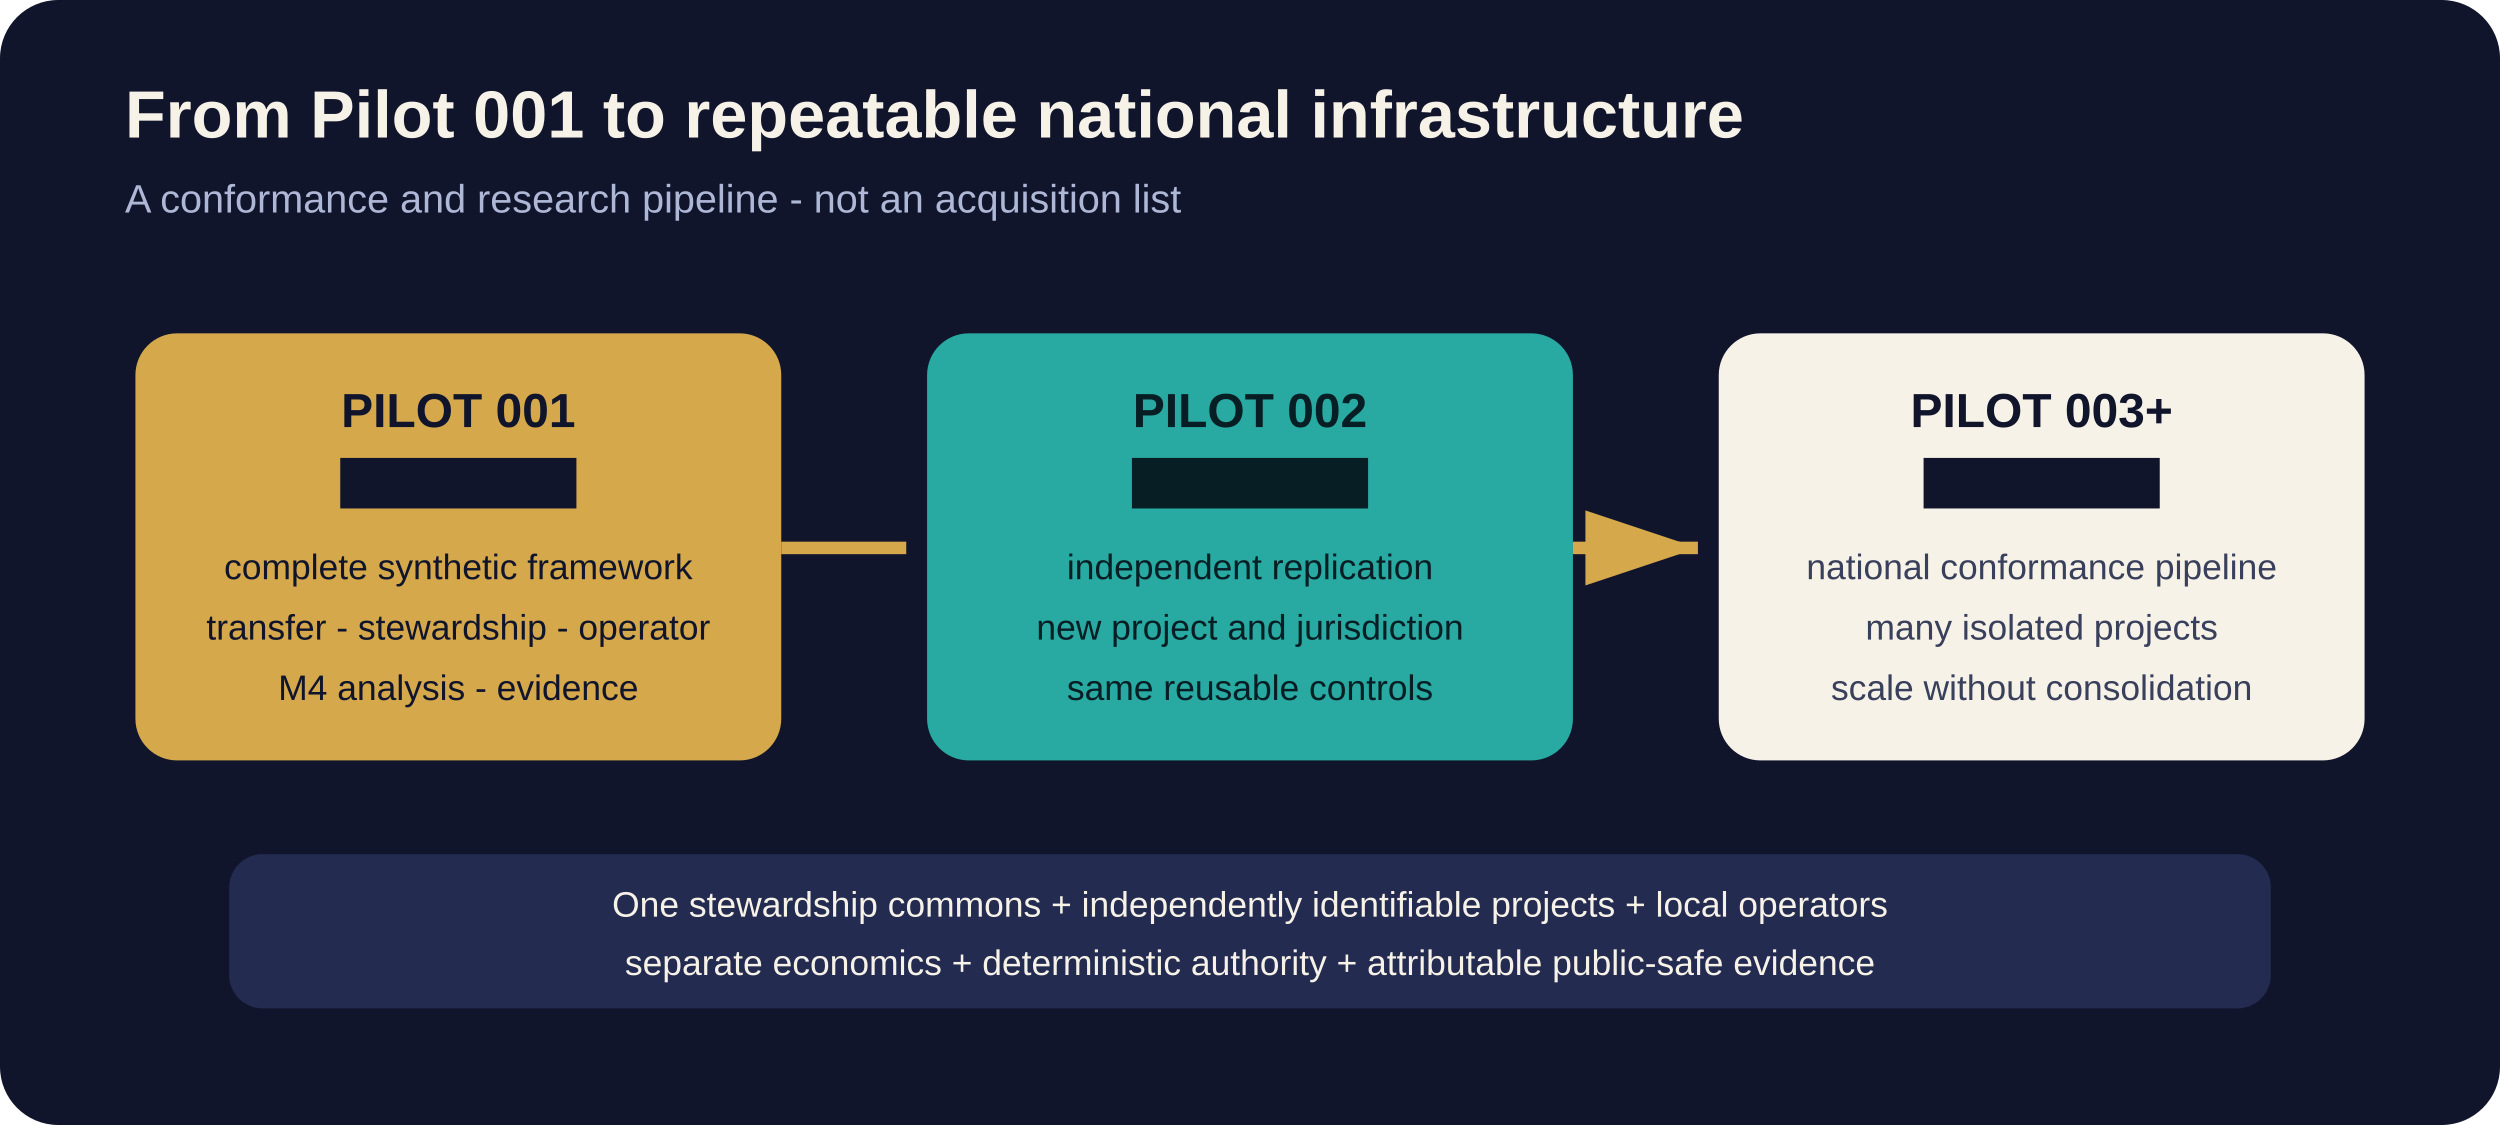
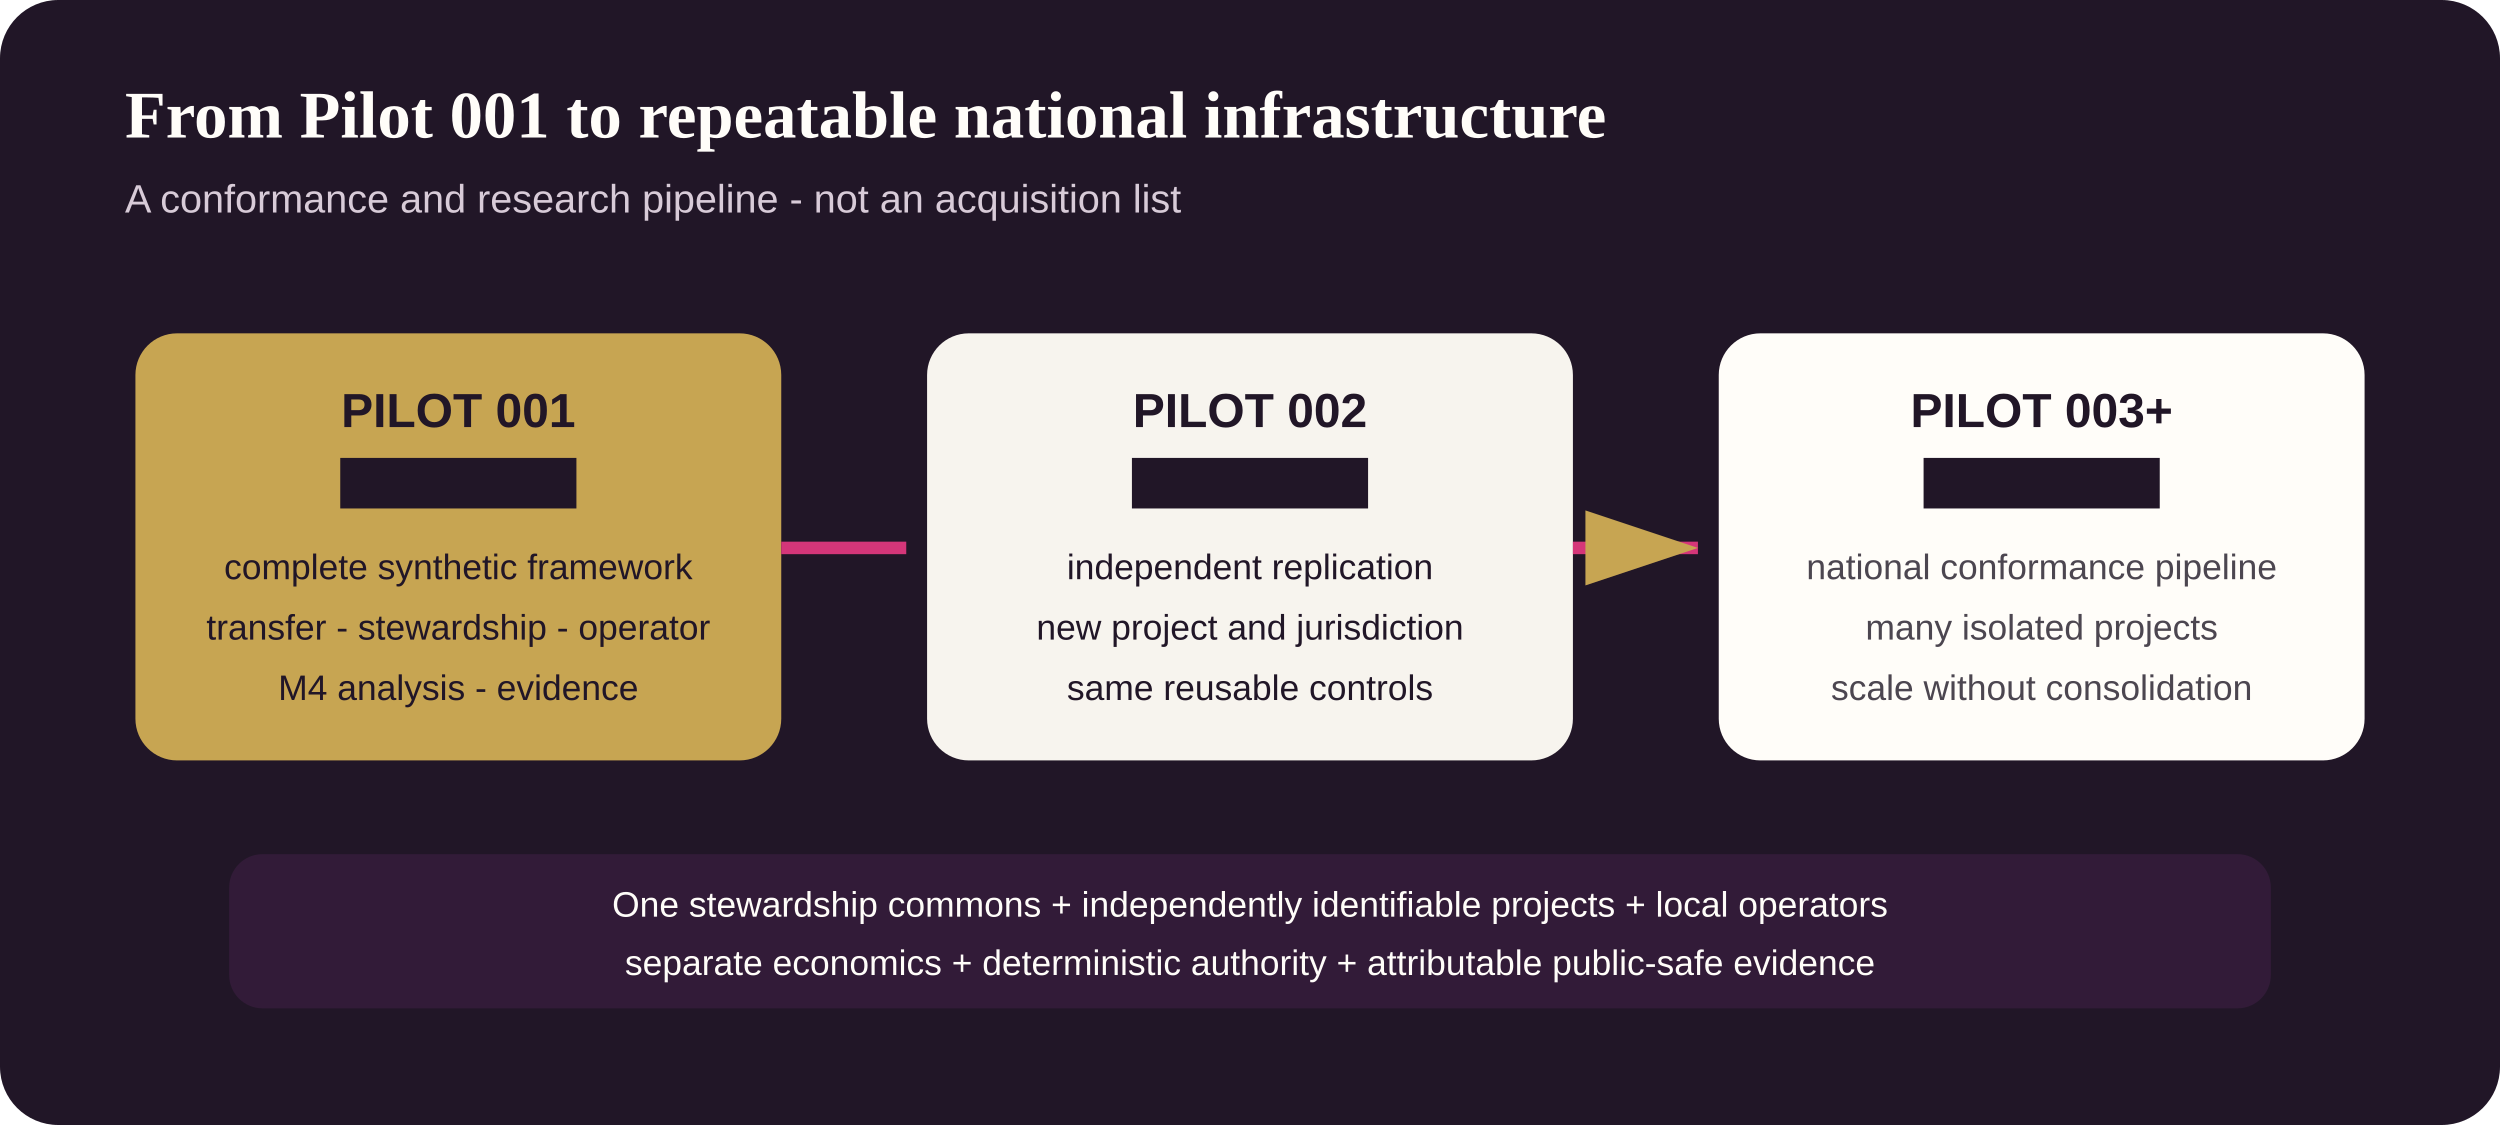
<svg xmlns="http://www.w3.org/2000/svg" width="1200" height="540" viewBox="0 0 1200 540" role="img" aria-labelledby="title desc">
+   <style>
+     text { font-family: Arial, sans-serif; } text[font-size="30"], text[font-size="32"], text[font-size="34"] { font-family: Georgia, "Times New Roman", serif; }
+     [fill="#10152c"] { fill: #211627; } [fill="#28a9a1"] { fill: #f7f4ee; } [fill="#071e24"] { fill: #211627; } [fill="#39405c"] { fill: #4c4650; }
+     [fill="#aeb8d6"] { fill: #d8cbd8; } [fill="#232b50"] { fill: #321b38; } [fill="#d5a84b"] { fill: #c7a552; } [fill="#f7f2e8"] { fill: #fffdf9; } [stroke="#d5a84b"] { stroke: #d53679; }
+   </style>
  <defs>
    <marker id="arrow" markerWidth="10" markerHeight="10" refX="9" refY="3" orient="auto" markerUnits="strokeWidth">
      <path d="M0,0 L0,6 L9,3 z" fill="#d5a84b" />
    </marker>
  </defs>
  <rect width="1200" height="540" rx="28" fill="#10152c" />
  <text x="60" y="66" fill="#f7f2e8" font-family="Arial, sans-serif" font-size="32" font-weight="700">From Pilot 001 to repeatable national infrastructure</text>
  <text x="60" y="102" fill="#aeb8d6" font-family="Arial, sans-serif" font-size="19">A conformance and research pipeline - not an acquisition list</text>
  <g font-family="Arial, sans-serif" text-anchor="middle">
    <rect x="65" y="160" width="310" height="205" rx="20" fill="#d5a84b" />
    <text x="220" y="205" fill="#10152c" font-size="23" font-weight="700">PILOT 001</text>
    <text x="220" y="238" fill="#10152c" font-size="20">████████</text>
    <text x="220" y="278" fill="#10152c" font-size="17">complete synthetic framework</text>
    <text x="220" y="307" fill="#10152c" font-size="17">transfer - stewardship - operator</text>
    <text x="220" y="336" fill="#10152c" font-size="17">M4 analysis - evidence</text>
    <rect x="445" y="160" width="310" height="205" rx="20" fill="#28a9a1" />
    <text x="600" y="205" fill="#071e24" font-size="23" font-weight="700">PILOT 002</text>
    <text x="600" y="238" fill="#071e24" font-size="20">████████</text>
    <text x="600" y="278" fill="#071e24" font-size="17">independent replication</text>
    <text x="600" y="307" fill="#071e24" font-size="17">new project and jurisdiction</text>
    <text x="600" y="336" fill="#071e24" font-size="17">same reusable controls</text>
    <rect x="825" y="160" width="310" height="205" rx="20" fill="#f7f2e8" />
    <text x="980" y="205" fill="#10152c" font-size="23" font-weight="700">PILOT 003+</text>
    <text x="980" y="238" fill="#10152c" font-size="20">████████</text>
    <text x="980" y="278" fill="#39405c" font-size="17">national conformance pipeline</text>
    <text x="980" y="307" fill="#39405c" font-size="17">many isolated projects</text>
    <text x="980" y="336" fill="#39405c" font-size="17">scale without consolidation</text>
    <path d="M375 263 H435 M755 263 H815" stroke="#d5a84b" stroke-width="6" marker-end="url(#arrow)" />
  </g>
  <rect x="110" y="410" width="980" height="74" rx="16" fill="#232b50" />
  <text x="600" y="440" text-anchor="middle" fill="#f7f2e8" font-family="Arial, sans-serif" font-size="17">One stewardship commons + independently identifiable projects + local operators</text>
  <text x="600" y="468" text-anchor="middle" fill="#f7f2e8" font-family="Arial, sans-serif" font-size="17">separate economics + deterministic authority + attributable public-safe evidence</text>
</svg>
